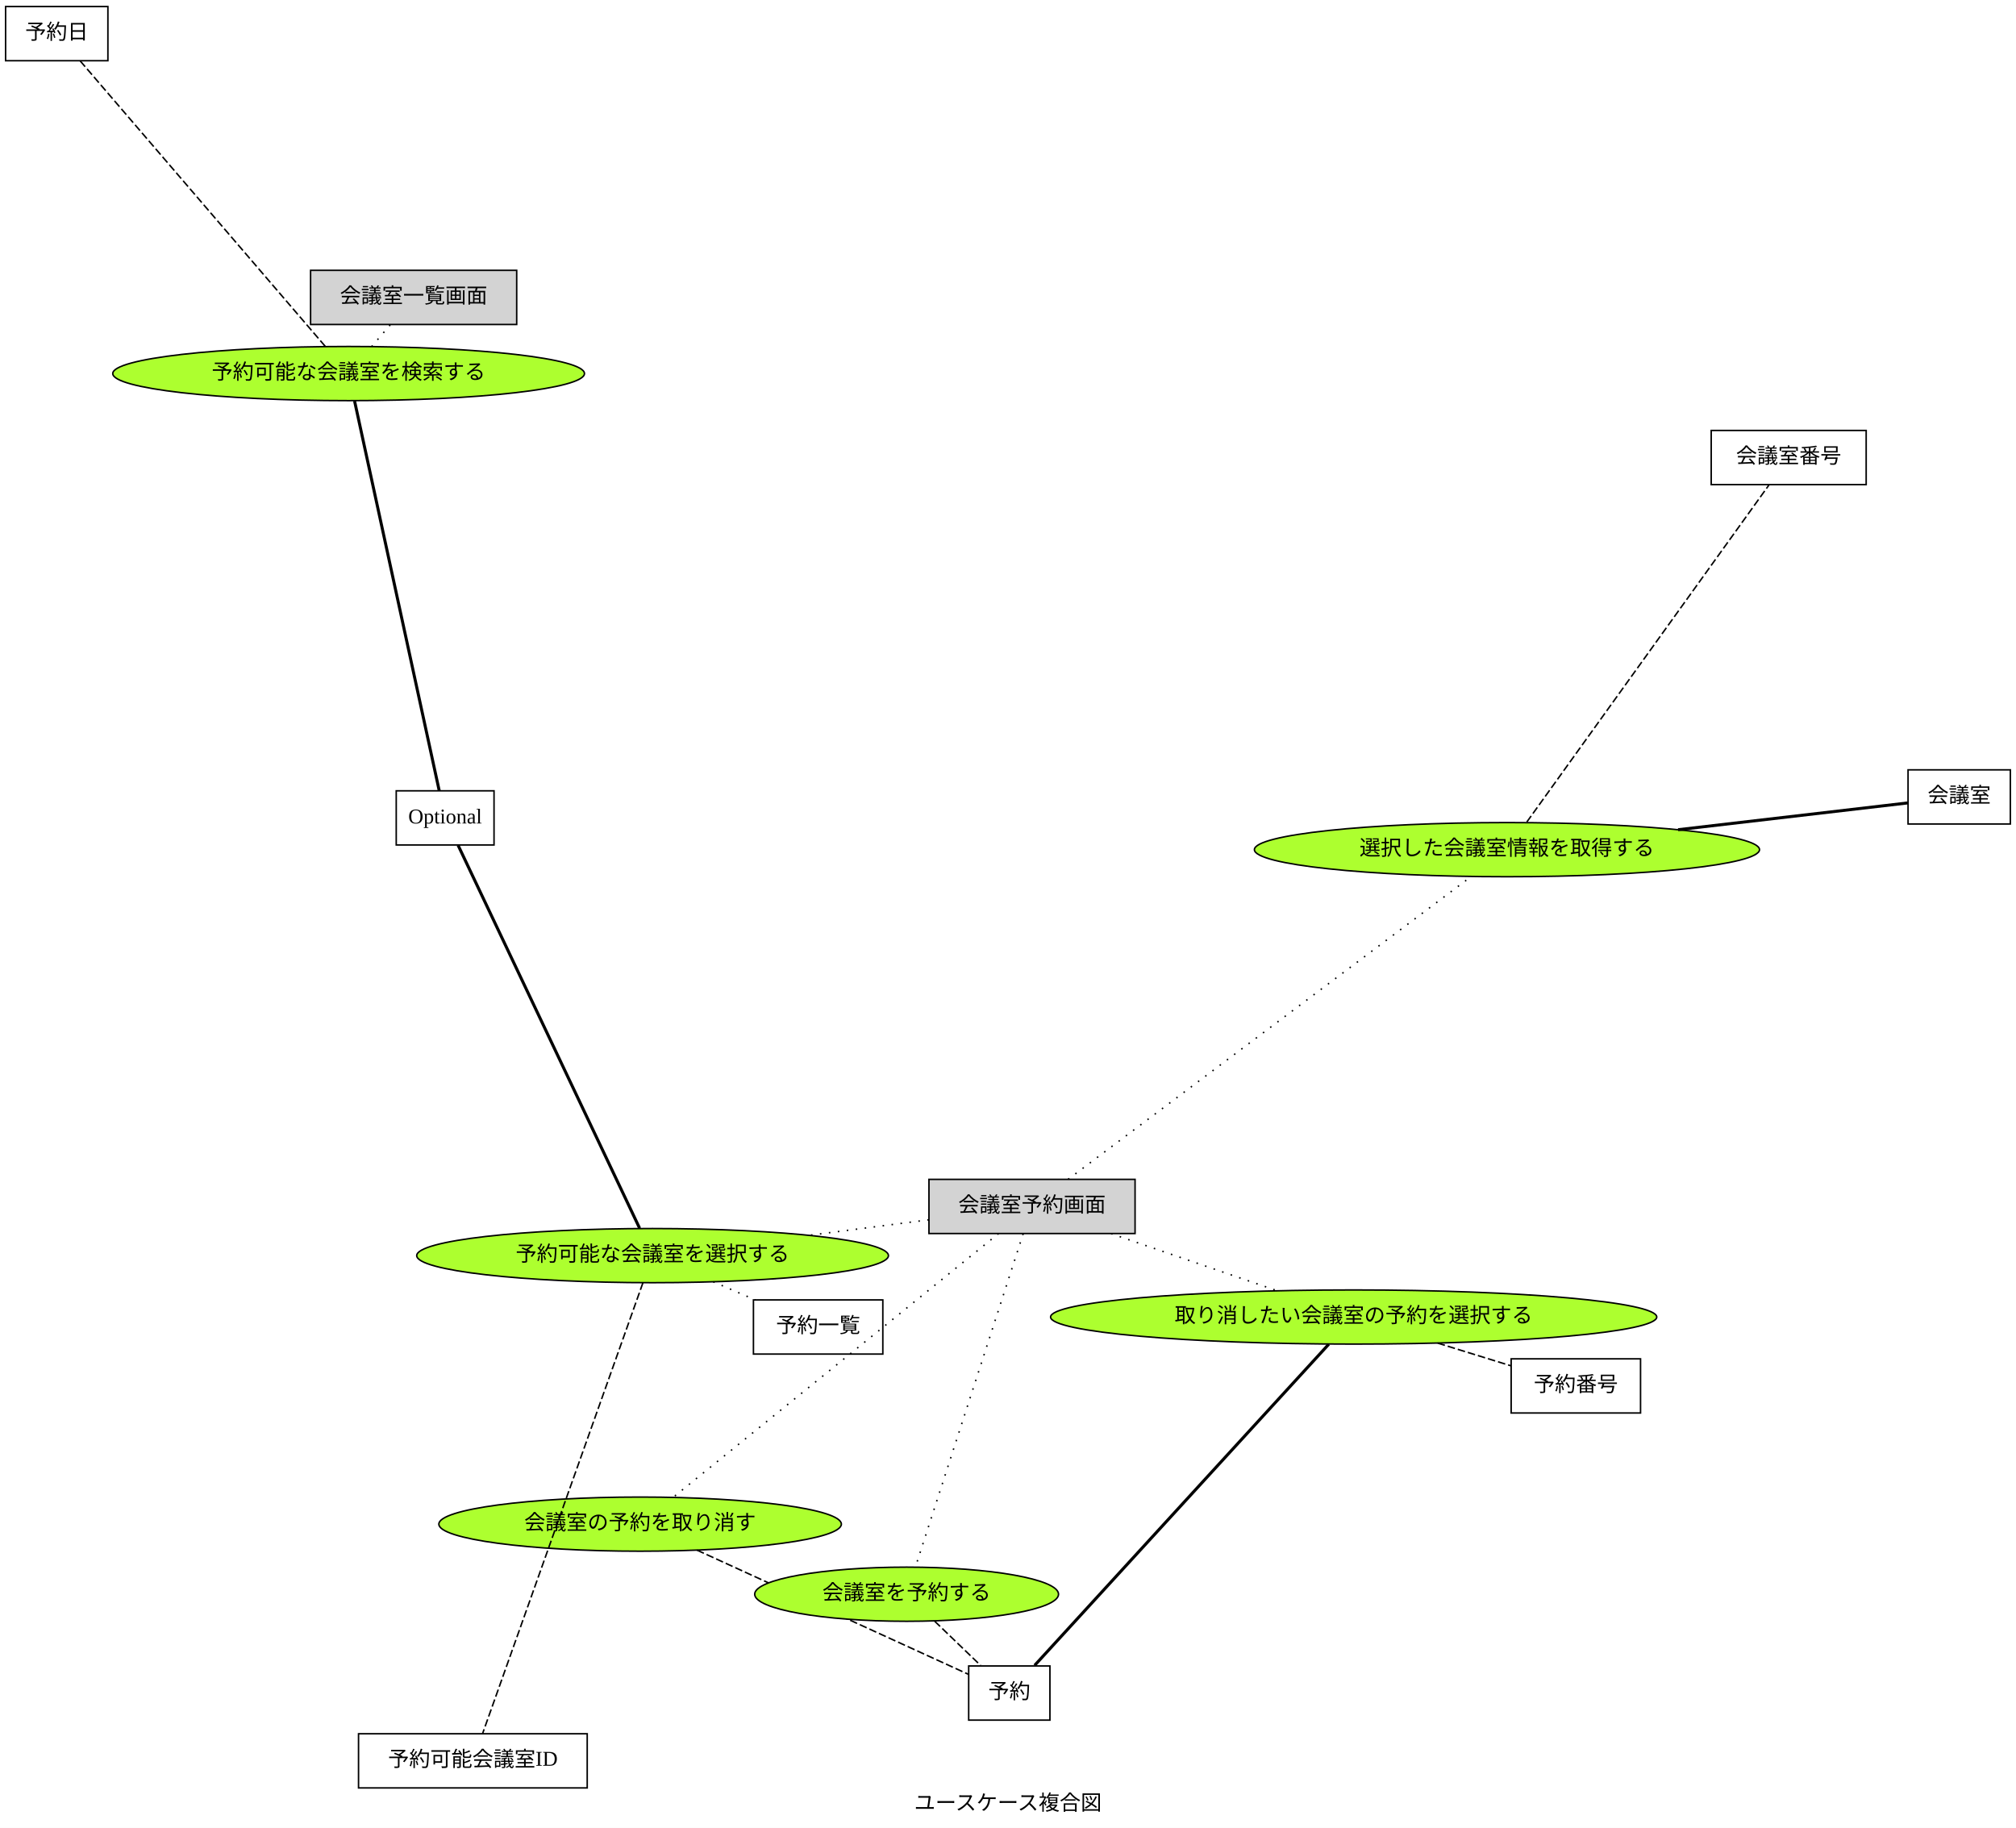
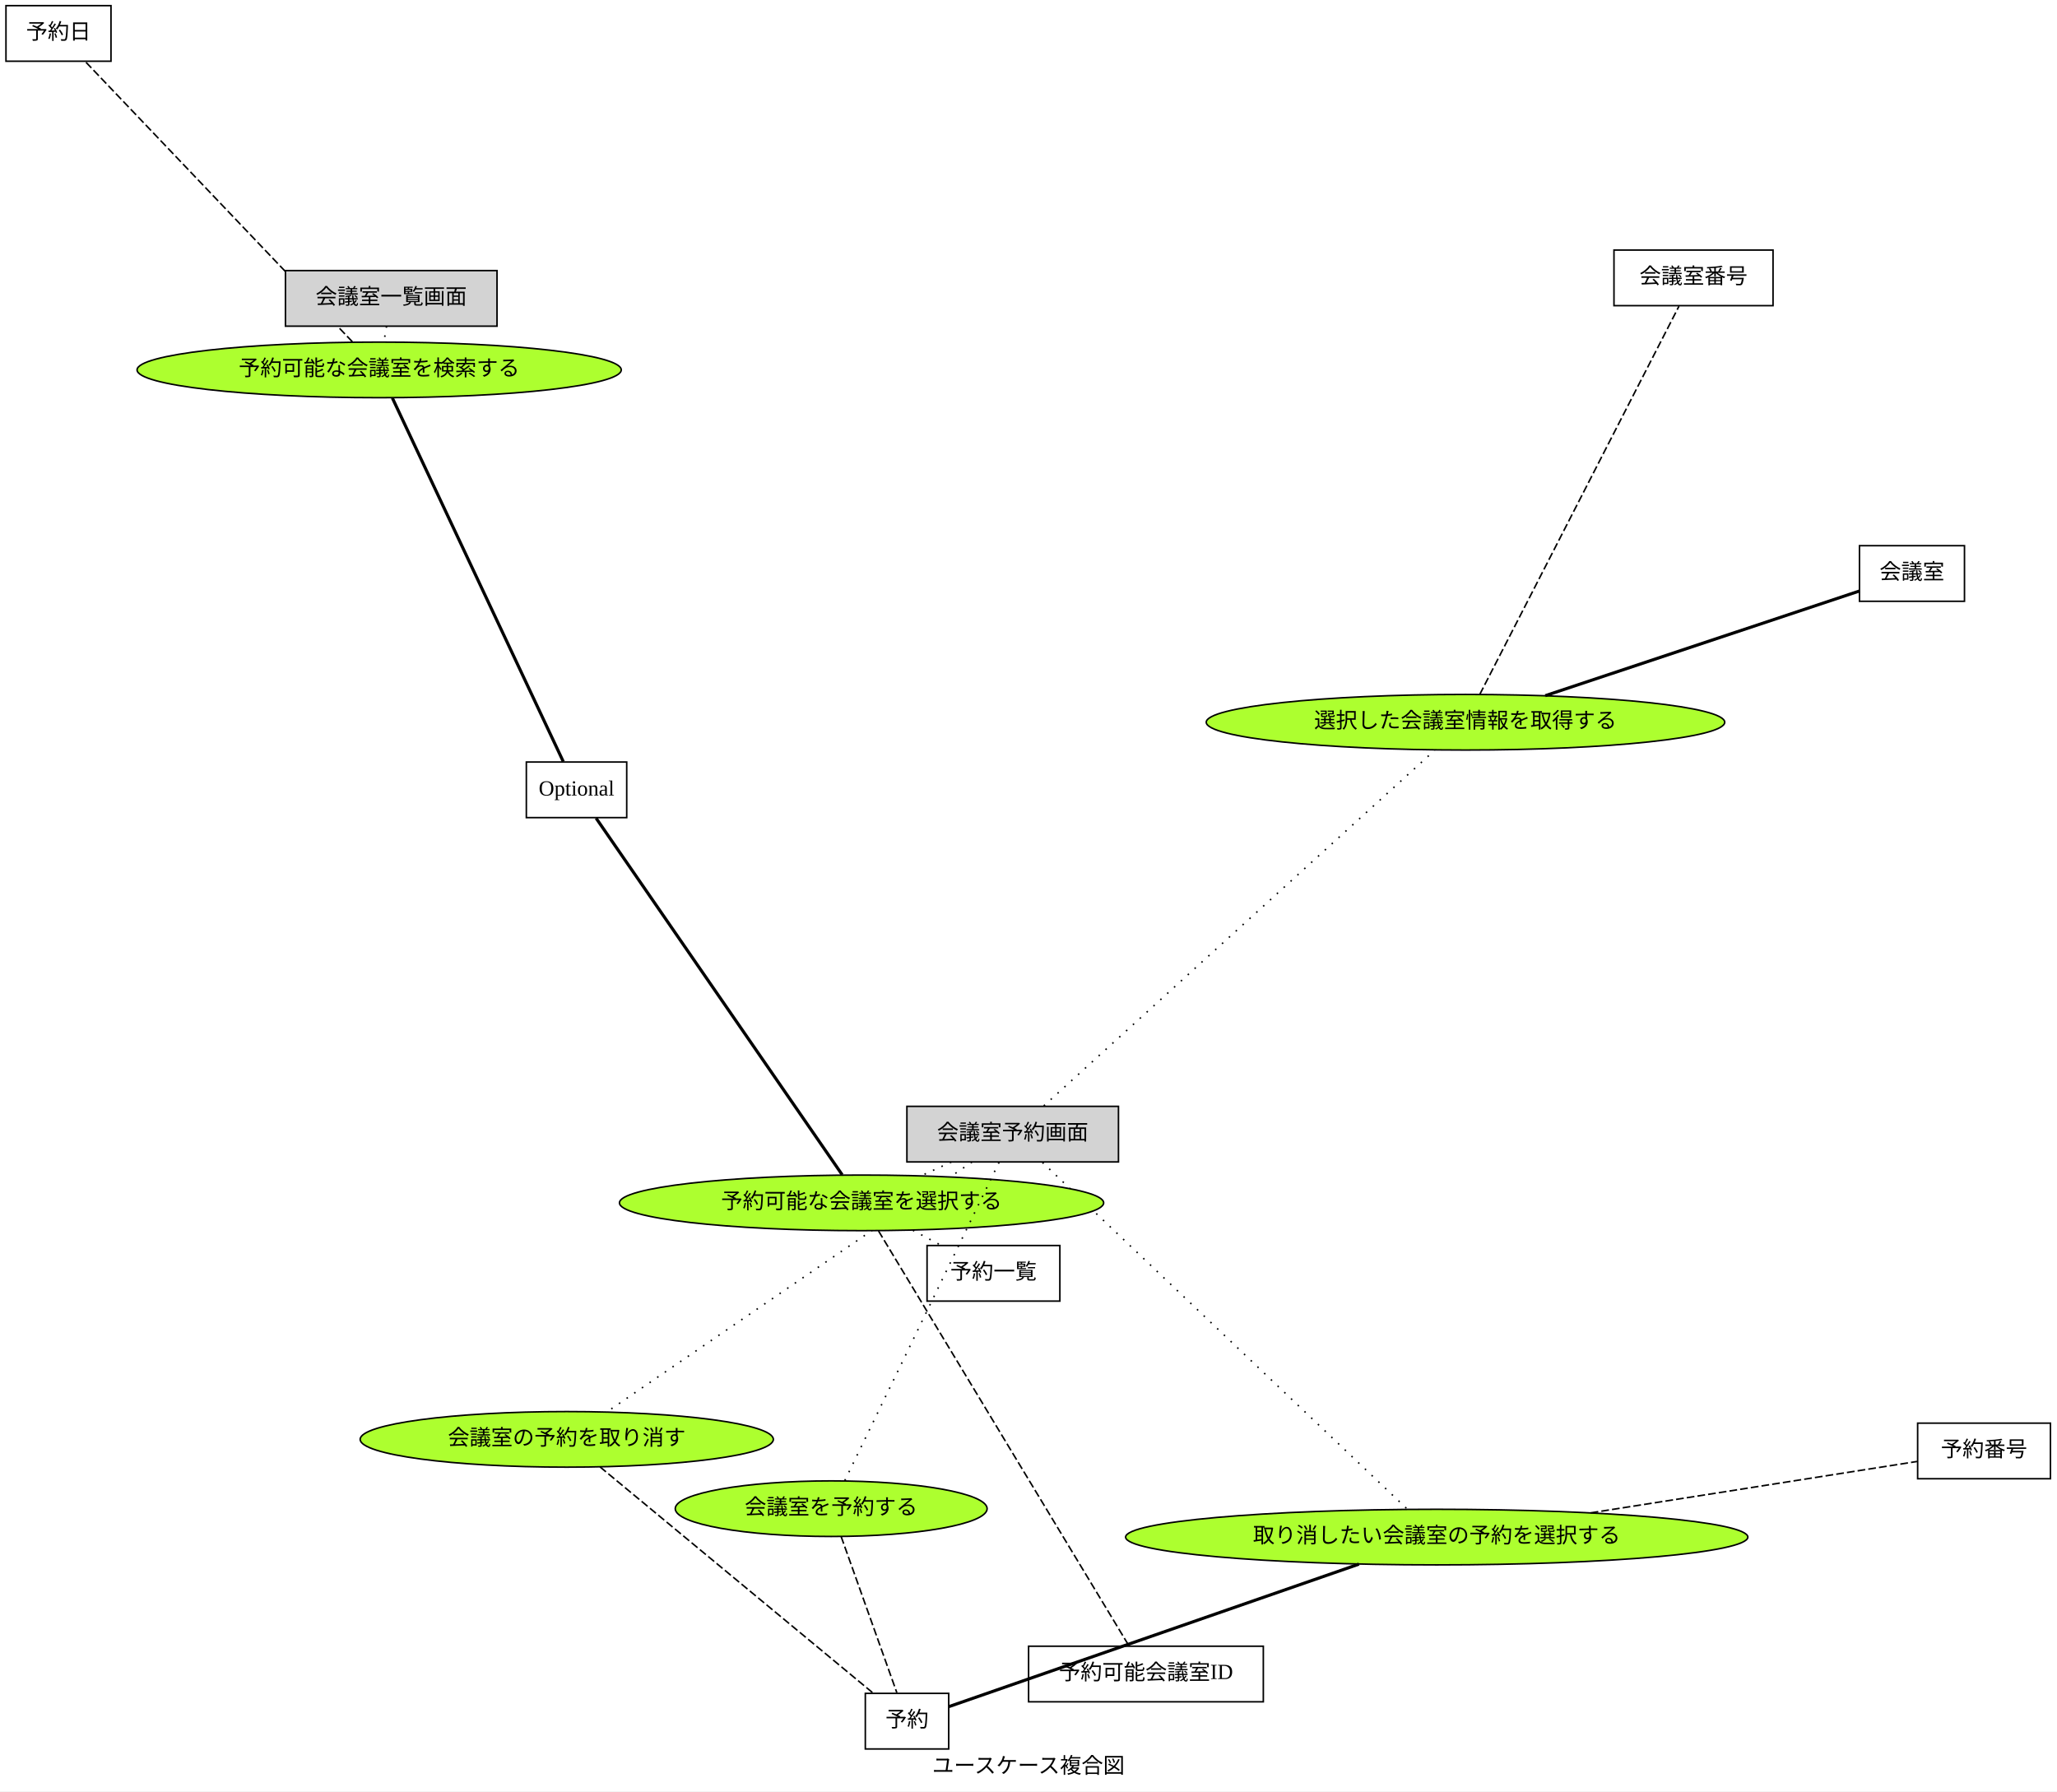
- <svg xmlns="http://www.w3.org/2000/svg" xmlns:xlink="http://www.w3.org/1999/xlink" width="1340pt" height="1215pt" viewBox="0.00 0.00 1340.00 1215.00">
-   <g id="graph0" class="graph" transform="scale(1 1) rotate(0) translate(4 1188)">
-     <polygon fill="white" stroke="transparent" points="-4,27 -4,-1188 1336,-1188 1336,27 -4,27" />
-     <text text-anchor="middle" x="666" y="15.2" font-family="Times New Roman,serif" font-size="14.00">ユースケース複合図
+ <svg xmlns="http://www.w3.org/2000/svg" xmlns:xlink="http://www.w3.org/1999/xlink" width="1332pt" height="1160pt" viewBox="0.00 0.00 1332.00 1160.00">
+   <g id="graph0" class="graph" transform="scale(1 1) rotate(0) translate(4 1133)">
+     <polygon fill="white" stroke="transparent" points="-4,27 -4,-1133 1328,-1133 1328,27 -4,27" />
+     <text text-anchor="middle" x="662" y="15.2" font-family="Times New Roman,serif" font-size="14.00">ユースケース複合図
        </text>
    <g id="node1" class="node">
      <g id="a_node1">
        <a xlink:href="https://github.com/k2works/application_programing_excercise_2022/tree/take13/src/main/java/mrs/application/scenario/MeetingRoomReservationScenario.java" xlink:title="MeetingRoomReservationScenario.cancel(Reservation)">
-           <ellipse fill="greenyellow" stroke="black" cx="421.47" cy="-174.88" rx="133.78" ry="18" />
-           <text text-anchor="middle" x="421.47" y="-171.18" font-family="Times New Roman,serif" font-size="14.00">会議室の予約を取り消す
+           <ellipse fill="greenyellow" stroke="black" cx="363" cy="-200.92" rx="133.78" ry="18" />
+           <text text-anchor="middle" x="363" y="-197.22" font-family="Times New Roman,serif" font-size="14.00">会議室の予約を取り消す
                    </text>
        </a>
      </g>
    </g>
    <g id="node2" class="node">
      <g id="a_node2">
        <a xlink:title="Reservation">
-           <polygon fill="none" stroke="black" points="693.87,-80.6 639.87,-80.6 639.87,-44.6 693.87,-44.6 693.87,-80.6" />
-           <text text-anchor="middle" x="666.87" y="-58.9" font-family="Times New Roman,serif" font-size="14.00">予約
+           <polygon fill="none" stroke="black" points="610.33,-36.43 556.33,-36.43 556.33,-0.43 610.33,-0.43 610.33,-36.43" />
+           <text text-anchor="middle" x="583.33" y="-14.73" font-family="Times New Roman,serif" font-size="14.00">予約
                    </text>
        </a>
      </g>
    </g>
    <g id="edge1" class="edge">
-       <path fill="none" stroke="black" stroke-dasharray="5,2" d="M459.28,-157.59C509.16,-134.76 595.75,-95.15 639.66,-75.05" />
+       <path fill="none" stroke="black" stroke-dasharray="5,2" d="M384.53,-183.09C426.54,-148.29 519.05,-71.67 561.39,-36.6" />
    </g>
    <g id="node7" class="node">
      <g id="a_node7">
        <a xlink:href="https://github.com/k2works/application_programing_excercise_2022/tree/take13/src/main/java/mrs/application/scenario/MeetingRoomReservationScenario.java" xlink:title="MeetingRoomReservationScenario.findOne(ReservationId)">
-           <ellipse fill="greenyellow" stroke="black" cx="895.76" cy="-312.55" rx="201.46" ry="18" />
-           <text text-anchor="middle" x="895.76" y="-308.85" font-family="Times New Roman,serif" font-size="14.00">取り消したい会議室の予約を選択する
+           <ellipse fill="greenyellow" stroke="black" cx="926.35" cy="-137.63" rx="201.46" ry="18" />
+           <text text-anchor="middle" x="926.35" y="-133.93" font-family="Times New Roman,serif" font-size="14.00">取り消したい会議室の予約を選択する
                    </text>
        </a>
      </g>
    </g>
    <g id="edge6" class="edge">
-       <path fill="none" stroke="black" stroke-width="2" d="M683.7,-80.98C726.13,-127.32 837.09,-248.48 879.22,-294.48" />
+       <path fill="none" stroke="black" stroke-width="2" d="M610.53,-27.88C667.97,-47.85 802.39,-94.56 875.99,-120.13" />
    </g>
    <g id="node3" class="node">
      <g id="a_node3">
        <a xlink:title="ReservationsController">
-           <polygon fill="lightgray" stroke="black" points="750.46,-404.05 613.46,-404.05 613.46,-368.05 750.46,-368.05 750.46,-404.05" />
-           <text text-anchor="middle" x="681.96" y="-382.35" font-family="Times New Roman,serif" font-size="14.00">会議室予約画面
+           <polygon fill="lightgray" stroke="black" points="720.26,-416.57 583.26,-416.57 583.26,-380.57 720.26,-380.57 720.26,-416.57" />
+           <text text-anchor="middle" x="651.76" y="-394.87" font-family="Times New Roman,serif" font-size="14.00">会議室予約画面
                    </text>
        </a>
      </g>
    </g>
    <g id="edge2" class="edge">
-       <path fill="none" stroke="black" stroke-dasharray="1,5" d="M659.75,-368.05C610.54,-328.15 492.79,-232.7 443.62,-192.84" />
+       <path fill="none" stroke="black" stroke-dasharray="1,5" d="M625.37,-380.5C570.24,-342.76 443.44,-255.97 388.81,-218.58" />
    </g>
    <g id="node4" class="node">
      <g id="a_node4">
        <a xlink:href="https://github.com/k2works/application_programing_excercise_2022/tree/take13/src/main/java/mrs/application/scenario/MeetingRoomReservationScenario.java" xlink:title="MeetingRoomReservationScenario.findMeetingRoom(RoomId)">
-           <ellipse fill="greenyellow" stroke="black" cx="997.65" cy="-623.22" rx="167.87" ry="18" />
-           <text text-anchor="middle" x="997.65" y="-619.52" font-family="Times New Roman,serif" font-size="14.00">選択した会議室情報を取得する
+           <ellipse fill="greenyellow" stroke="black" cx="944.97" cy="-665.3" rx="167.87" ry="18" />
+           <text text-anchor="middle" x="944.97" y="-661.6" font-family="Times New Roman,serif" font-size="14.00">選択した会議室情報を取得する
                    </text>
        </a>
      </g>
    </g>
    <g id="edge5" class="edge">
-       <path fill="none" stroke="black" stroke-dasharray="1,5" d="M705.95,-404.08C764.65,-448.18 915.03,-561.15 973.7,-605.23" />
+       <path fill="none" stroke="black" stroke-dasharray="1,5" d="M671.92,-416.9C725.61,-465.75 871.65,-598.6 925.06,-647.19" />
    </g>
    <g id="edge8" class="edge">
-       <path fill="none" stroke="black" stroke-dasharray="1,5" d="M734.54,-367.98C768.17,-356.42 811.57,-341.5 844.87,-330.05" />
+       <path fill="none" stroke="black" stroke-dasharray="1,5" d="M671.07,-380.22C721.61,-332.19 857.32,-203.23 907.42,-155.62" />
    </g>
    <g id="node9" class="node">
      <g id="a_node9">
        <a xlink:href="https://github.com/k2works/application_programing_excercise_2022/tree/take13/src/main/java/mrs/application/scenario/MeetingRoomReservationScenario.java" xlink:title="MeetingRoomReservationScenario.findReservations(ReservableRoomId)">
-           <ellipse fill="greenyellow" stroke="black" cx="429.76" cy="-353.37" rx="156.77" ry="18" />
-           <text text-anchor="middle" x="429.76" y="-349.67" font-family="Times New Roman,serif" font-size="14.00">予約可能な会議室を選択する
+           <ellipse fill="greenyellow" stroke="black" cx="553.9" cy="-354.07" rx="156.77" ry="18" />
+           <text text-anchor="middle" x="553.9" y="-350.37" font-family="Times New Roman,serif" font-size="14.00">予約可能な会議室を選択する
                    </text>
        </a>
      </g>
    </g>
    <g id="edge12" class="edge">
-       <path fill="none" stroke="black" stroke-dasharray="1,5" d="M613.38,-377.17C588.87,-373.99 560.68,-370.34 533.86,-366.86" />
+       <path fill="none" stroke="black" stroke-dasharray="1,5" d="M611.96,-380.47C605.5,-377.53 598.83,-374.5 592.4,-371.57" />
    </g>
    <g id="node13" class="node">
      <g id="a_node13">
        <a xlink:href="https://github.com/k2works/application_programing_excercise_2022/tree/take13/src/main/java/mrs/application/scenario/MeetingRoomReservationScenario.java" xlink:title="MeetingRoomReservationScenario.reserve(Reservation)">
-           <ellipse fill="greenyellow" stroke="black" cx="598.61" cy="-128.29" rx="100.98" ry="18" />
-           <text text-anchor="middle" x="598.61" y="-124.59" font-family="Times New Roman,serif" font-size="14.00">会議室を予約する
+           <ellipse fill="greenyellow" stroke="black" cx="534.23" cy="-156.03" rx="100.98" ry="18" />
+           <text text-anchor="middle" x="534.23" y="-152.33" font-family="Times New Roman,serif" font-size="14.00">会議室を予約する
                    </text>
        </a>
      </g>
    </g>
    <g id="edge14" class="edge">
-       <path fill="none" stroke="black" stroke-dasharray="1,5" d="M676.1,-367.93C660.8,-320.6 619.76,-193.7 604.47,-146.39" />
+       <path fill="none" stroke="black" stroke-dasharray="1,5" d="M642.93,-380.34C621.09,-335.28 564.78,-219.07 543.01,-174.14" />
    </g>
    <g id="node6" class="node">
      <g id="a_node6">
        <a xlink:title="RoomId">
-           <polygon fill="none" stroke="black" points="1236.41,-901.87 1133.41,-901.87 1133.41,-865.87 1236.41,-865.87 1236.41,-901.87" />
-           <text text-anchor="middle" x="1184.91" y="-880.17" font-family="Times New Roman,serif" font-size="14.00">会議室番号
+           <polygon fill="none" stroke="black" points="1144.12,-971.07 1041.12,-971.07 1041.12,-935.07 1144.12,-935.07 1144.12,-971.07" />
+           <text text-anchor="middle" x="1092.62" y="-949.37" font-family="Times New Roman,serif" font-size="14.00">会議室番号
                    </text>
        </a>
      </g>
    </g>
    <g id="edge4" class="edge">
-       <path fill="none" stroke="black" stroke-dasharray="5,2" d="M1010.82,-641.55C1045.2,-689.4 1137.39,-817.73 1171.76,-865.56" />
+       <path fill="none" stroke="black" stroke-dasharray="5,2" d="M954.21,-683.3C980.66,-734.86 1056.52,-882.7 1083.2,-934.7" />
    </g>
    <g id="node5" class="node">
      <g id="a_node5">
        <a xlink:title="MeetingRoom">
-           <polygon fill="none" stroke="black" points="1332.25,-676.27 1264.25,-676.27 1264.25,-640.27 1332.25,-640.27 1332.25,-676.27" />
-           <text text-anchor="middle" x="1298.25" y="-654.57" font-family="Times New Roman,serif" font-size="14.00">会議室
+           <polygon fill="none" stroke="black" points="1268.09,-779.63 1200.09,-779.63 1200.09,-743.63 1268.09,-743.63 1268.09,-779.63" />
+           <text text-anchor="middle" x="1234.09" y="-757.93" font-family="Times New Roman,serif" font-size="14.00">会議室
                    </text>
        </a>
      </g>
    </g>
    <g id="edge3" class="edge">
-       <path fill="none" stroke="black" stroke-width="2" d="M1264.06,-654.28C1226.97,-649.96 1165.77,-642.82 1111.38,-636.48" />
+       <path fill="none" stroke="black" stroke-width="2" d="M1200.08,-750.29C1149.85,-733.56 1055.45,-702.11 996.64,-682.51" />
    </g>
    <g id="node8" class="node">
      <g id="a_node8">
        <a xlink:title="ReservationId">
-           <polygon fill="none" stroke="black" points="1086.44,-284.75 1000.44,-284.75 1000.44,-248.75 1086.44,-248.75 1086.44,-284.75" />
-           <text text-anchor="middle" x="1043.44" y="-263.05" font-family="Times New Roman,serif" font-size="14.00">予約番号
+           <polygon fill="none" stroke="black" points="1323.76,-211.42 1237.76,-211.42 1237.76,-175.42 1323.76,-175.42 1323.76,-211.42" />
+           <text text-anchor="middle" x="1280.76" y="-189.72" font-family="Times New Roman,serif" font-size="14.00">予約番号
                    </text>
        </a>
      </g>
    </g>
    <g id="edge7" class="edge">
-       <path fill="none" stroke="black" stroke-dasharray="5,2" d="M951.59,-295.23C967.77,-290.22 985.17,-284.82 1000.43,-280.09" />
+       <path fill="none" stroke="black" stroke-dasharray="5,2" d="M1026.01,-153.32C1095.63,-164.28 1185.12,-178.37 1237.4,-186.6" />
    </g>
    <g id="node11" class="node">
      <g id="a_node11">
        <a xlink:title="ReservableRoomId">
-           <polygon fill="none" stroke="black" points="386.31,-35.53 234.31,-35.53 234.31,0.47 386.31,0.47 386.31,-35.53" />
-           <text text-anchor="middle" x="310.31" y="-13.83" font-family="Times New Roman,serif" font-size="14.00">予約可能会議室ID
+           <polygon fill="none" stroke="black" points="814.06,-66.97 662.06,-66.97 662.06,-30.97 814.06,-30.97 814.06,-66.97" />
+           <text text-anchor="middle" x="738.06" y="-45.27" font-family="Times New Roman,serif" font-size="14.00">予約可能会議室ID
                    </text>
        </a>
      </g>
    </g>
    <g id="edge10" class="edge">
-       <path fill="none" stroke="black" stroke-dasharray="5,2" d="M423.34,-335.31C402.6,-277 337.55,-94.12 316.77,-35.68" />
+       <path fill="none" stroke="black" stroke-dasharray="5,2" d="M564.87,-335.9C597.62,-281.63 694.47,-121.19 727.15,-67.05" />
    </g>
    <g id="node12" class="node">
      <g id="a_node12">
        <a xlink:title="ReservationList">
-           <polygon fill="none" stroke="black" points="582.8,-323.92 496.8,-323.92 496.8,-287.92 582.8,-287.92 582.8,-323.92" />
-           <text text-anchor="middle" x="539.8" y="-302.22" font-family="Times New Roman,serif" font-size="14.00">予約一覧
+           <polygon fill="none" stroke="black" points="682.31,-326.45 596.31,-326.45 596.31,-290.45 682.31,-290.45 682.31,-326.45" />
+           <text text-anchor="middle" x="639.31" y="-304.75" font-family="Times New Roman,serif" font-size="14.00">予約一覧
                    </text>
        </a>
      </g>
    </g>
    <g id="edge11" class="edge">
-       <path fill="none" stroke="black" stroke-dasharray="1,5" d="M470.11,-335.97C479.19,-332.06 488.84,-327.89 497.98,-323.96" />
+       <path fill="none" stroke="black" stroke-dasharray="1,5" d="M587.17,-336.3C593.16,-333.1 599.42,-329.76 605.43,-326.54" />
    </g>
    <g id="node10" class="node">
      <g id="a_node10">
        <a xlink:title="Optional">
-           <polygon fill="none" stroke="black" points="324.37,-662.33 259.37,-662.33 259.37,-626.33 324.37,-626.33 324.37,-662.33" />
-           <text text-anchor="middle" x="291.87" y="-640.63" font-family="Times New Roman,serif" font-size="14.00">Optional
+           <polygon fill="none" stroke="black" points="401.83,-639.54 336.83,-639.54 336.83,-603.54 401.83,-603.54 401.83,-639.54" />
+           <text text-anchor="middle" x="369.33" y="-617.84" font-family="Times New Roman,serif" font-size="14.00">Optional
                    </text>
        </a>
      </g>
    </g>
    <g id="edge9" class="edge">
-       <path fill="none" stroke="black" stroke-width="2" d="M300.49,-626.13C325.26,-573.88 396.38,-423.81 421.14,-371.56" />
+       <path fill="none" stroke="black" stroke-width="2" d="M382.02,-603.16C415.82,-554.18 507.75,-420.95 541.37,-372.23" />
    </g>
    <g id="node14" class="node">
      <g id="a_node14">
        <a xlink:href="https://github.com/k2works/application_programing_excercise_2022/tree/take13/src/main/java/mrs/application/service/room/RoomService.java" xlink:title="RoomService.findReservableRooms(ReservedDate)">
-           <ellipse fill="greenyellow" stroke="black" cx="227.72" cy="-939.69" rx="156.77" ry="18" />
-           <text text-anchor="middle" x="227.72" y="-935.99" font-family="Times New Roman,serif" font-size="14.00">予約可能な会議室を検索する
+           <ellipse fill="greenyellow" stroke="black" cx="241.53" cy="-893.47" rx="156.77" ry="18" />
+           <text text-anchor="middle" x="241.53" y="-889.77" font-family="Times New Roman,serif" font-size="14.00">予約可能な会議室を検索する
                    </text>
        </a>
      </g>
    </g>
    <g id="edge15" class="edge">
-       <path fill="none" stroke="black" stroke-width="2" d="M287.95,-662.37C276.5,-715.09 243.15,-868.61 231.66,-921.52" />
+       <path fill="none" stroke="black" stroke-width="2" d="M360.75,-639.81C337.47,-689.35 273.31,-825.84 250.07,-875.28" />
    </g>
    <g id="edge13" class="edge">
-       <path fill="none" stroke="black" stroke-dasharray="5,2" d="M617.26,-110.34C626.74,-101.22 638.23,-90.16 647.76,-80.99" />
+       <path fill="none" stroke="black" stroke-dasharray="5,2" d="M540.65,-138.04C550.01,-111.81 567.31,-63.33 576.75,-36.86" />
    </g>
    <g id="node15" class="node">
      <g id="a_node15">
        <a xlink:title="ReservedDate">
-           <polygon fill="none" stroke="black" points="67.72,-1183.64 -0.28,-1183.64 -0.28,-1147.64 67.72,-1147.64 67.72,-1183.64" />
-           <text text-anchor="middle" x="33.72" y="-1161.94" font-family="Times New Roman,serif" font-size="14.00">予約日
+           <polygon fill="none" stroke="black" points="67.87,-1129.35 -0.13,-1129.35 -0.13,-1093.35 67.87,-1093.35 67.87,-1129.35" />
+           <text text-anchor="middle" x="33.87" y="-1107.65" font-family="Times New Roman,serif" font-size="14.00">予約日
                    </text>
        </a>
      </g>
    </g>
    <g id="edge16" class="edge">
-       <path fill="none" stroke="black" stroke-dasharray="5,2" d="M212.17,-957.8C175.84,-1000.1 85.74,-1105.05 49.34,-1147.45" />
+       <path fill="none" stroke="black" stroke-dasharray="5,2" d="M224.18,-911.67C185.09,-952.69 90.5,-1051.94 51.32,-1093.05" />
    </g>
    <g id="node16" class="node">
      <g id="a_node16">
        <a xlink:title="RoomsController">
-           <polygon fill="lightgray" stroke="black" points="339.44,-1008.31 202.44,-1008.31 202.44,-972.31 339.44,-972.31 339.44,-1008.31" />
-           <text text-anchor="middle" x="270.94" y="-986.61" font-family="Times New Roman,serif" font-size="14.00">会議室一覧画面
+           <polygon fill="lightgray" stroke="black" points="317.84,-957.78 180.84,-957.78 180.84,-921.78 317.84,-921.78 317.84,-957.78" />
+           <text text-anchor="middle" x="249.34" y="-936.08" font-family="Times New Roman,serif" font-size="14.00">会議室一覧画面
                    </text>
        </a>
      </g>
    </g>
    <g id="edge17" class="edge">
-       <path fill="none" stroke="black" stroke-dasharray="1,5" d="M255.34,-972.04C251.37,-967.39 247.11,-962.4 243.15,-957.77" />
+       <path fill="none" stroke="black" stroke-dasharray="1,5" d="M246.3,-921.74C245.73,-918.39 245.14,-914.89 244.58,-911.54" />
    </g>
  </g>
</svg>
